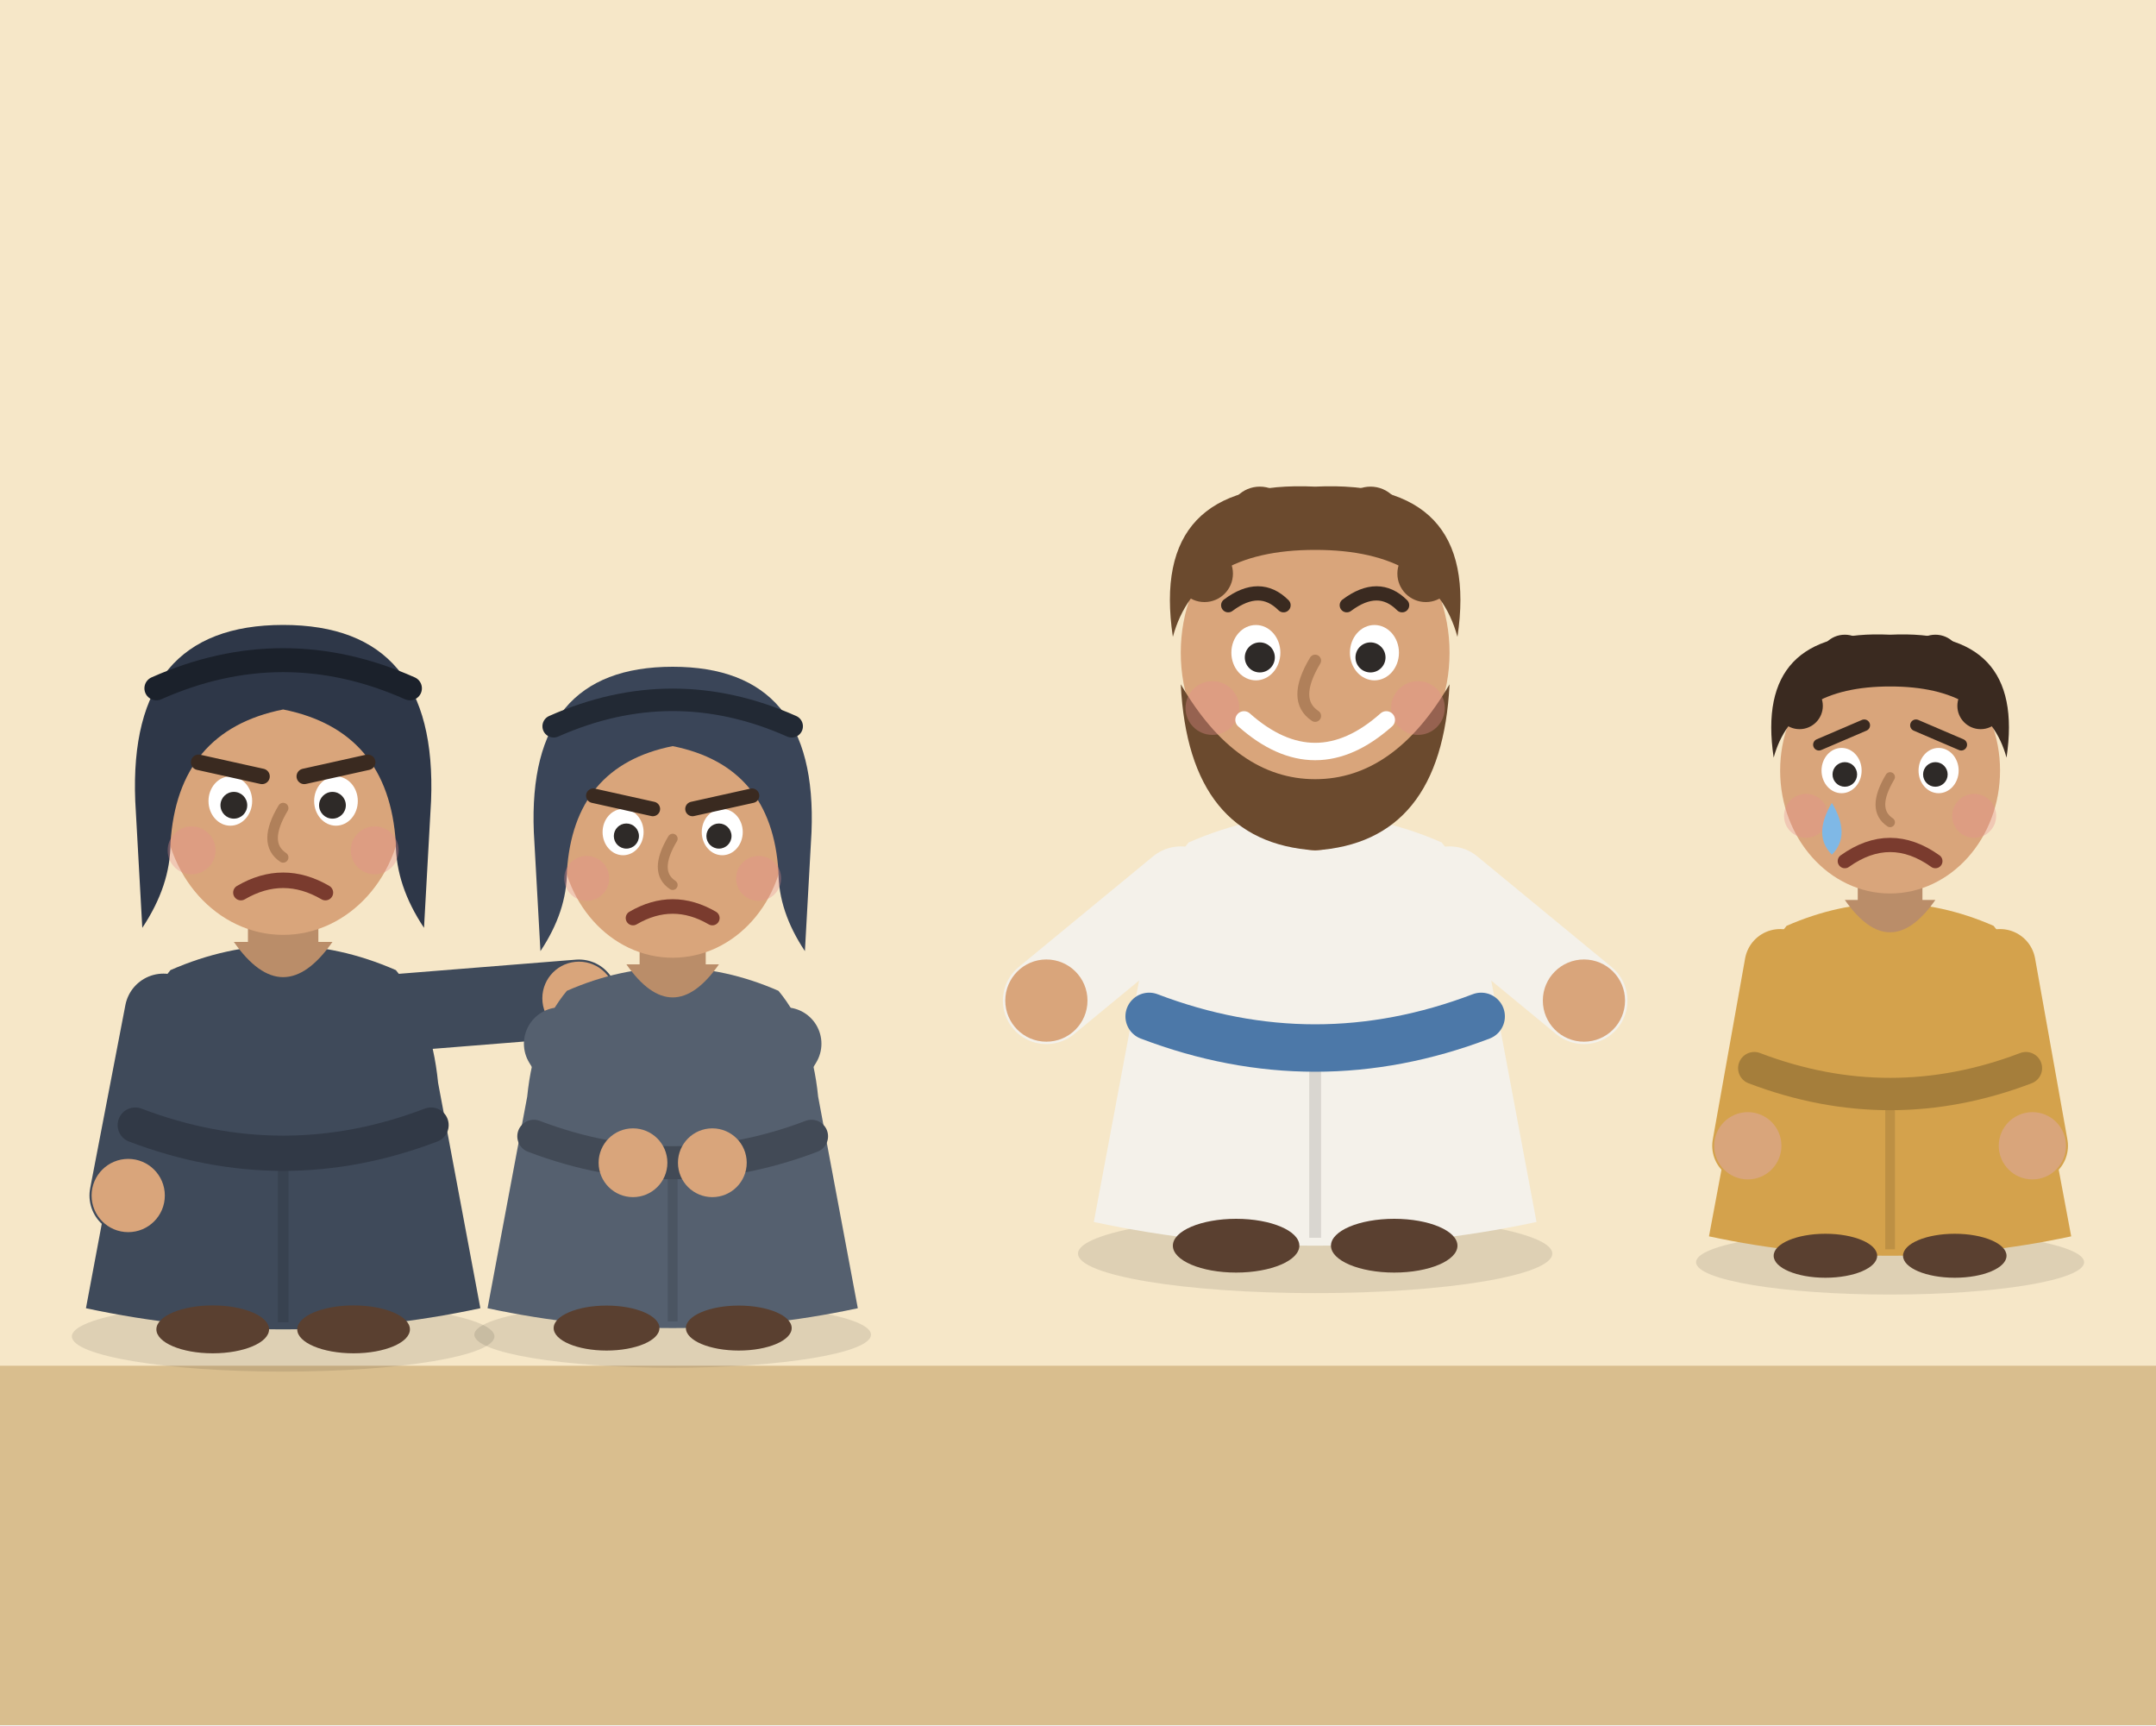
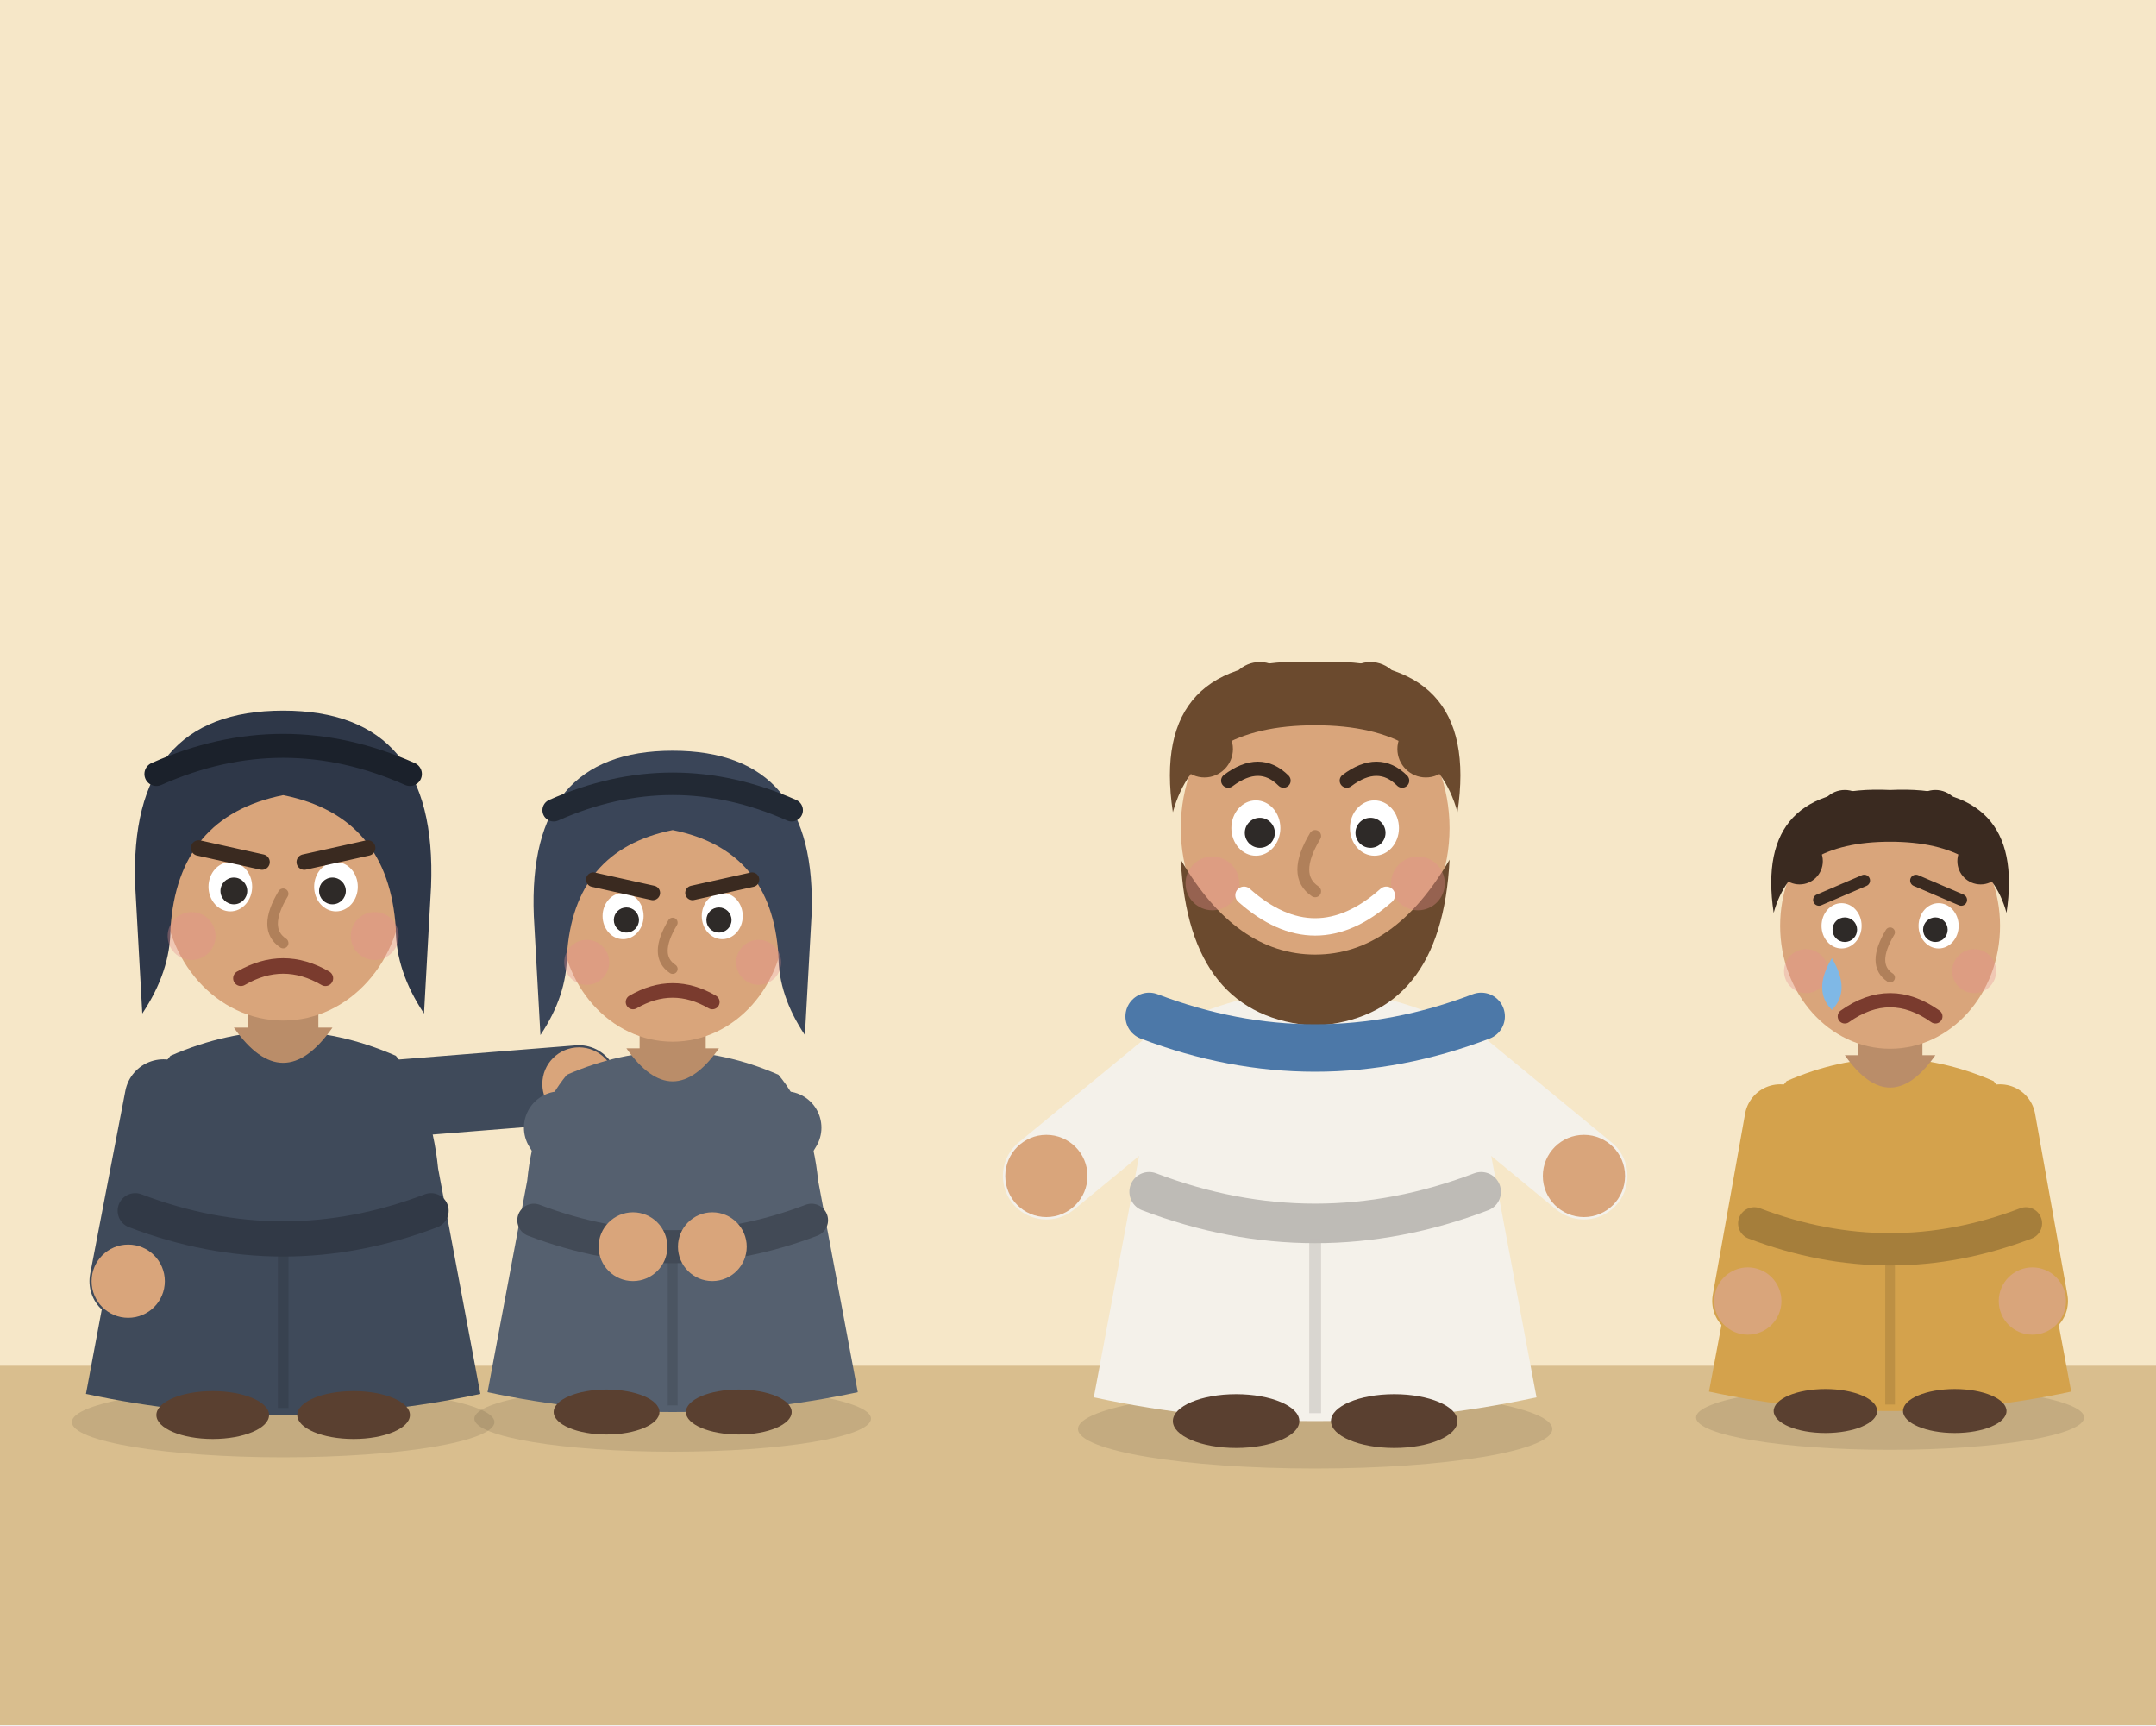
<svg xmlns="http://www.w3.org/2000/svg" viewBox="0 0 300 240">
  <rect width="300" height="240" fill="#F6E7C8" />
  <rect y="190" width="300" height="50" fill="#D9BE8E" />
-   <g transform="translate(10,84) scale(0.98)">
+   <g transform="translate(10,95.92) scale(0.98)">
    <ellipse cx="30" cy="104" rx="30" ry="5" fill="#000" opacity=".1" />
    <line x1="13" y1="58" x2="8" y2="84" stroke="#3F4A5A" stroke-width="11" stroke-linecap="round" />
    <line x1="47" y1="58" x2="72" y2="56" stroke="#3F4A5A" stroke-width="11" stroke-linecap="round" />
    <rect x="25" y="40" width="10" height="14" rx="4" fill="#BA8D69" />
    <path d="M14 52Q30 45 46 52Q51 58 52 68L58 100Q30 106 2 100L8 68Q9 58 14 52Z" fill="#3F4A5A" />
    <path d="M9 74Q30 82 51 74" stroke="#313946" stroke-width="5" fill="none" stroke-linecap="round" />
    <path d="M30 80V102" stroke="#313946" stroke-width="1.5" opacity=".5" />
    <ellipse cx="20" cy="103" rx="8" ry="3.4" fill="#5A4030" />
    <ellipse cx="40" cy="103" rx="8" ry="3.4" fill="#5A4030" />
    <path d="M23 48Q30 58 37 48Z" fill="#BA8D69" />
    <circle cx="8" cy="84" r="5.2" fill="#D9A57B" />
    <circle cx="72" cy="56" r="5.2" fill="#D9A57B" />
    <ellipse cx="30" cy="28" rx="17" ry="19" fill="#D9A57B" />
    <path d="M30 3Q8 3 9 28L10 46Q14 40 14 34Q15 18 30 15Q45 18 46 34Q46 40 50 46L51 28Q52 3 30 3Z" fill="#2E3748" />
    <path d="M12 12Q30 4 48 12" stroke="#1B212B" stroke-width="3.4" fill="none" stroke-linecap="round" />
    <ellipse cx="22.5" cy="28" rx="3.1" ry="3.5" fill="#fff" />
    <ellipse cx="37.5" cy="28" rx="3.1" ry="3.5" fill="#fff" />
    <circle cx="23" cy="28.6" r="1.9" fill="#2E2A28" />
    <circle cx="37" cy="28.6" r="1.9" fill="#2E2A28" />
    <circle cx="17" cy="35" r="3.4" fill="#E58E8E" opacity=".35" />
    <circle cx="43" cy="35" r="3.4" fill="#E58E8E" opacity=".35" />
    <path d="M30 29q-3 5 0 7" stroke="#B0805A" stroke-width="1.5" fill="none" stroke-linecap="round" />
    <path d="M24 41q6-3.5 12 0" stroke="#7A3B2E" stroke-width="2.2" fill="none" stroke-linecap="round" />
    <path d="M18 22.5l9 2M42 22.5l-9 2" stroke="#3A2A20" stroke-width="2.2" stroke-linecap="round" />
  </g>
-   <g transform="translate(66,90) scale(0.92)">
+   <g transform="translate(66,101.68) scale(0.92)">
    <ellipse cx="30" cy="104" rx="30" ry="5" fill="#000" opacity=".1" />
    <line x1="13" y1="60" x2="24" y2="78" stroke="#55606F" stroke-width="11" stroke-linecap="round" />
    <line x1="47" y1="60" x2="36" y2="78" stroke="#55606F" stroke-width="11" stroke-linecap="round" />
    <rect x="25" y="40" width="10" height="14" rx="4" fill="#BA8D69" />
    <path d="M14 52Q30 45 46 52Q51 58 52 68L58 100Q30 106 2 100L8 68Q9 58 14 52Z" fill="#55606F" />
    <path d="M9 74Q30 82 51 74" stroke="#424A56" stroke-width="5" fill="none" stroke-linecap="round" />
    <path d="M30 80V102" stroke="#424A56" stroke-width="1.5" opacity=".5" />
    <ellipse cx="20" cy="103" rx="8" ry="3.4" fill="#5A4030" />
    <ellipse cx="40" cy="103" rx="8" ry="3.4" fill="#5A4030" />
    <path d="M23 48Q30 58 37 48Z" fill="#BA8D69" />
    <circle cx="24" cy="78" r="5.2" fill="#D9A57B" />
    <circle cx="36" cy="78" r="5.2" fill="#D9A57B" />
    <ellipse cx="30" cy="28" rx="17" ry="19" fill="#D9A57B" />
    <path d="M30 3Q8 3 9 28L10 46Q14 40 14 34Q15 18 30 15Q45 18 46 34Q46 40 50 46L51 28Q52 3 30 3Z" fill="#3A4558" />
    <path d="M12 12Q30 4 48 12" stroke="#222934" stroke-width="3.4" fill="none" stroke-linecap="round" />
    <ellipse cx="22.5" cy="28" rx="3.1" ry="3.5" fill="#fff" />
    <ellipse cx="37.5" cy="28" rx="3.1" ry="3.5" fill="#fff" />
    <circle cx="23" cy="28.6" r="1.9" fill="#2E2A28" />
    <circle cx="37" cy="28.6" r="1.9" fill="#2E2A28" />
    <circle cx="17" cy="35" r="3.4" fill="#E58E8E" opacity=".35" />
    <circle cx="43" cy="35" r="3.4" fill="#E58E8E" opacity=".35" />
    <path d="M30 29q-3 5 0 7" stroke="#B0805A" stroke-width="1.5" fill="none" stroke-linecap="round" />
    <path d="M24 41q6-3.5 12 0" stroke="#7A3B2E" stroke-width="2.2" fill="none" stroke-linecap="round" />
    <path d="M18 22.5l9 2M42 22.5l-9 2" stroke="#3A2A20" stroke-width="2.2" stroke-linecap="round" />
  </g>
-   <g transform="translate(150,60) scale(1.1)">
+   <g transform="translate(150,84.4) scale(1.1)">
    <ellipse cx="30" cy="104" rx="30" ry="5" fill="#000" opacity=".1" />
    <line x1="13" y1="58" x2="-4" y2="72" stroke="#F4F1EA" stroke-width="11" stroke-linecap="round" />
    <line x1="47" y1="58" x2="64" y2="72" stroke="#F4F1EA" stroke-width="11" stroke-linecap="round" />
    <rect x="25" y="40" width="10" height="14" rx="4" fill="#BA8D69" />
    <path d="M14 52Q30 45 46 52Q51 58 52 68L58 100Q30 106 2 100L8 68Q9 58 14 52Z" fill="#F4F1EA" />
    <path d="M9 74Q30 82 51 74" stroke="#BEBBB6" stroke-width="5" fill="none" stroke-linecap="round" />
    <path d="M30 80V102" stroke="#BEBBB6" stroke-width="1.5" opacity=".5" />
    <ellipse cx="20" cy="103" rx="8" ry="3.4" fill="#5A4030" />
    <ellipse cx="40" cy="103" rx="8" ry="3.4" fill="#5A4030" />
    <path d="M23 48Q30 58 37 48Z" fill="#BA8D69" />
    <circle cx="-4" cy="72" r="5.2" fill="#D9A57B" />
    <circle cx="64" cy="72" r="5.2" fill="#D9A57B" />
    <ellipse cx="30" cy="28" rx="17" ry="19" fill="#D9A57B" />
    <path d="M12 26Q9 6 30 7Q51 6 48 26Q45 15 30 15Q15 15 12 26Z" fill="#6B4A2E" />
    <circle cx="16" cy="18" r="3.6" fill="#6B4A2E" />
    <circle cx="44" cy="18" r="3.6" fill="#6B4A2E" />
    <circle cx="23" cy="11" r="4" fill="#6B4A2E" />
    <circle cx="37" cy="11" r="4" fill="#6B4A2E" />
    <path d="M13 32Q14 52 30 53Q46 52 47 32Q40 44 30 44Q20 44 13 32Z" fill="#6B4A2E" />
    <ellipse cx="22.5" cy="28" rx="3.1" ry="3.5" fill="#fff" />
    <ellipse cx="37.5" cy="28" rx="3.1" ry="3.5" fill="#fff" />
    <circle cx="23" cy="28.6" r="1.9" fill="#2E2A28" />
    <circle cx="37" cy="28.6" r="1.9" fill="#2E2A28" />
    <circle cx="17" cy="35" r="3.4" fill="#E58E8E" opacity=".35" />
    <circle cx="43" cy="35" r="3.4" fill="#E58E8E" opacity=".35" />
    <path d="M30 29q-3 5 0 7" stroke="#B0805A" stroke-width="1.5" fill="none" stroke-linecap="round" />
    <path d="M21 36.5q9 8 18 0" stroke="#FFFFFF" stroke-width="2.2" fill="none" stroke-linecap="round" />
    <path d="M19 22q4-3 7 0M34 22q4-3 7 0" stroke="#3A2A20" stroke-width="1.8" fill="none" stroke-linecap="round" />
  </g>
  <g transform="translate(150,60) scale(1.1)">
    <path d="M9 74Q30 82 51 74" stroke="#4C78A8" stroke-width="6" fill="none" stroke-linecap="round" />
  </g>
-   <g transform="translate(236,82) scale(0.9)">
+   <g transform="translate(236,103.6) scale(0.9)">
    <ellipse cx="30" cy="104" rx="30" ry="5" fill="#000" opacity=".1" />
    <line x1="13" y1="58" x2="8" y2="86" stroke="#D4A24C" stroke-width="11" stroke-linecap="round" />
    <line x1="47" y1="58" x2="52" y2="86" stroke="#D4A24C" stroke-width="11" stroke-linecap="round" />
    <rect x="25" y="40" width="10" height="14" rx="4" fill="#BA8D69" />
    <path d="M14 52Q30 45 46 52Q51 58 52 68L58 100Q30 106 2 100L8 68Q9 58 14 52Z" fill="#D4A24C" />
    <path d="M9 74Q30 82 51 74" stroke="#A57E3B" stroke-width="5" fill="none" stroke-linecap="round" />
    <path d="M30 80V102" stroke="#A57E3B" stroke-width="1.5" opacity=".5" />
    <ellipse cx="20" cy="103" rx="8" ry="3.4" fill="#5A4030" />
    <ellipse cx="40" cy="103" rx="8" ry="3.4" fill="#5A4030" />
    <path d="M23 48Q30 58 37 48Z" fill="#BA8D69" />
    <circle cx="8" cy="86" r="5.2" fill="#D9A57B" />
    <circle cx="52" cy="86" r="5.2" fill="#D9A57B" />
    <ellipse cx="30" cy="28" rx="17" ry="19" fill="#D9A57B" />
    <path d="M12 26Q9 6 30 7Q51 6 48 26Q45 15 30 15Q15 15 12 26Z" fill="#3A2A20" />
    <circle cx="16" cy="18" r="3.6" fill="#3A2A20" />
    <circle cx="44" cy="18" r="3.6" fill="#3A2A20" />
    <circle cx="23" cy="11" r="4" fill="#3A2A20" />
    <circle cx="37" cy="11" r="4" fill="#3A2A20" />
    <ellipse cx="22.5" cy="28" rx="3.1" ry="3.5" fill="#fff" />
    <ellipse cx="37.5" cy="28" rx="3.1" ry="3.5" fill="#fff" />
    <circle cx="23" cy="28.6" r="1.9" fill="#2E2A28" />
    <circle cx="37" cy="28.6" r="1.9" fill="#2E2A28" />
    <circle cx="17" cy="35" r="3.4" fill="#E58E8E" opacity=".35" />
    <circle cx="43" cy="35" r="3.4" fill="#E58E8E" opacity=".35" />
    <path d="M30 29q-3 5 0 7" stroke="#B0805A" stroke-width="1.5" fill="none" stroke-linecap="round" />
    <path d="M23 42q7-5 14 0" stroke="#7A3B2E" stroke-width="2.2" fill="none" stroke-linecap="round" />
    <path d="M19 24l7-3M41 24l-7-3" stroke="#3A2A20" stroke-width="1.8" stroke-linecap="round" />
    <path d="M21 33q-3 5 0 8q3-3 0-8z" fill="#7FB8E6" />
  </g>
  <path d="M104 70q10-6 16 0" stroke="#8A7048" stroke-width="0" fill="none" />
</svg>
